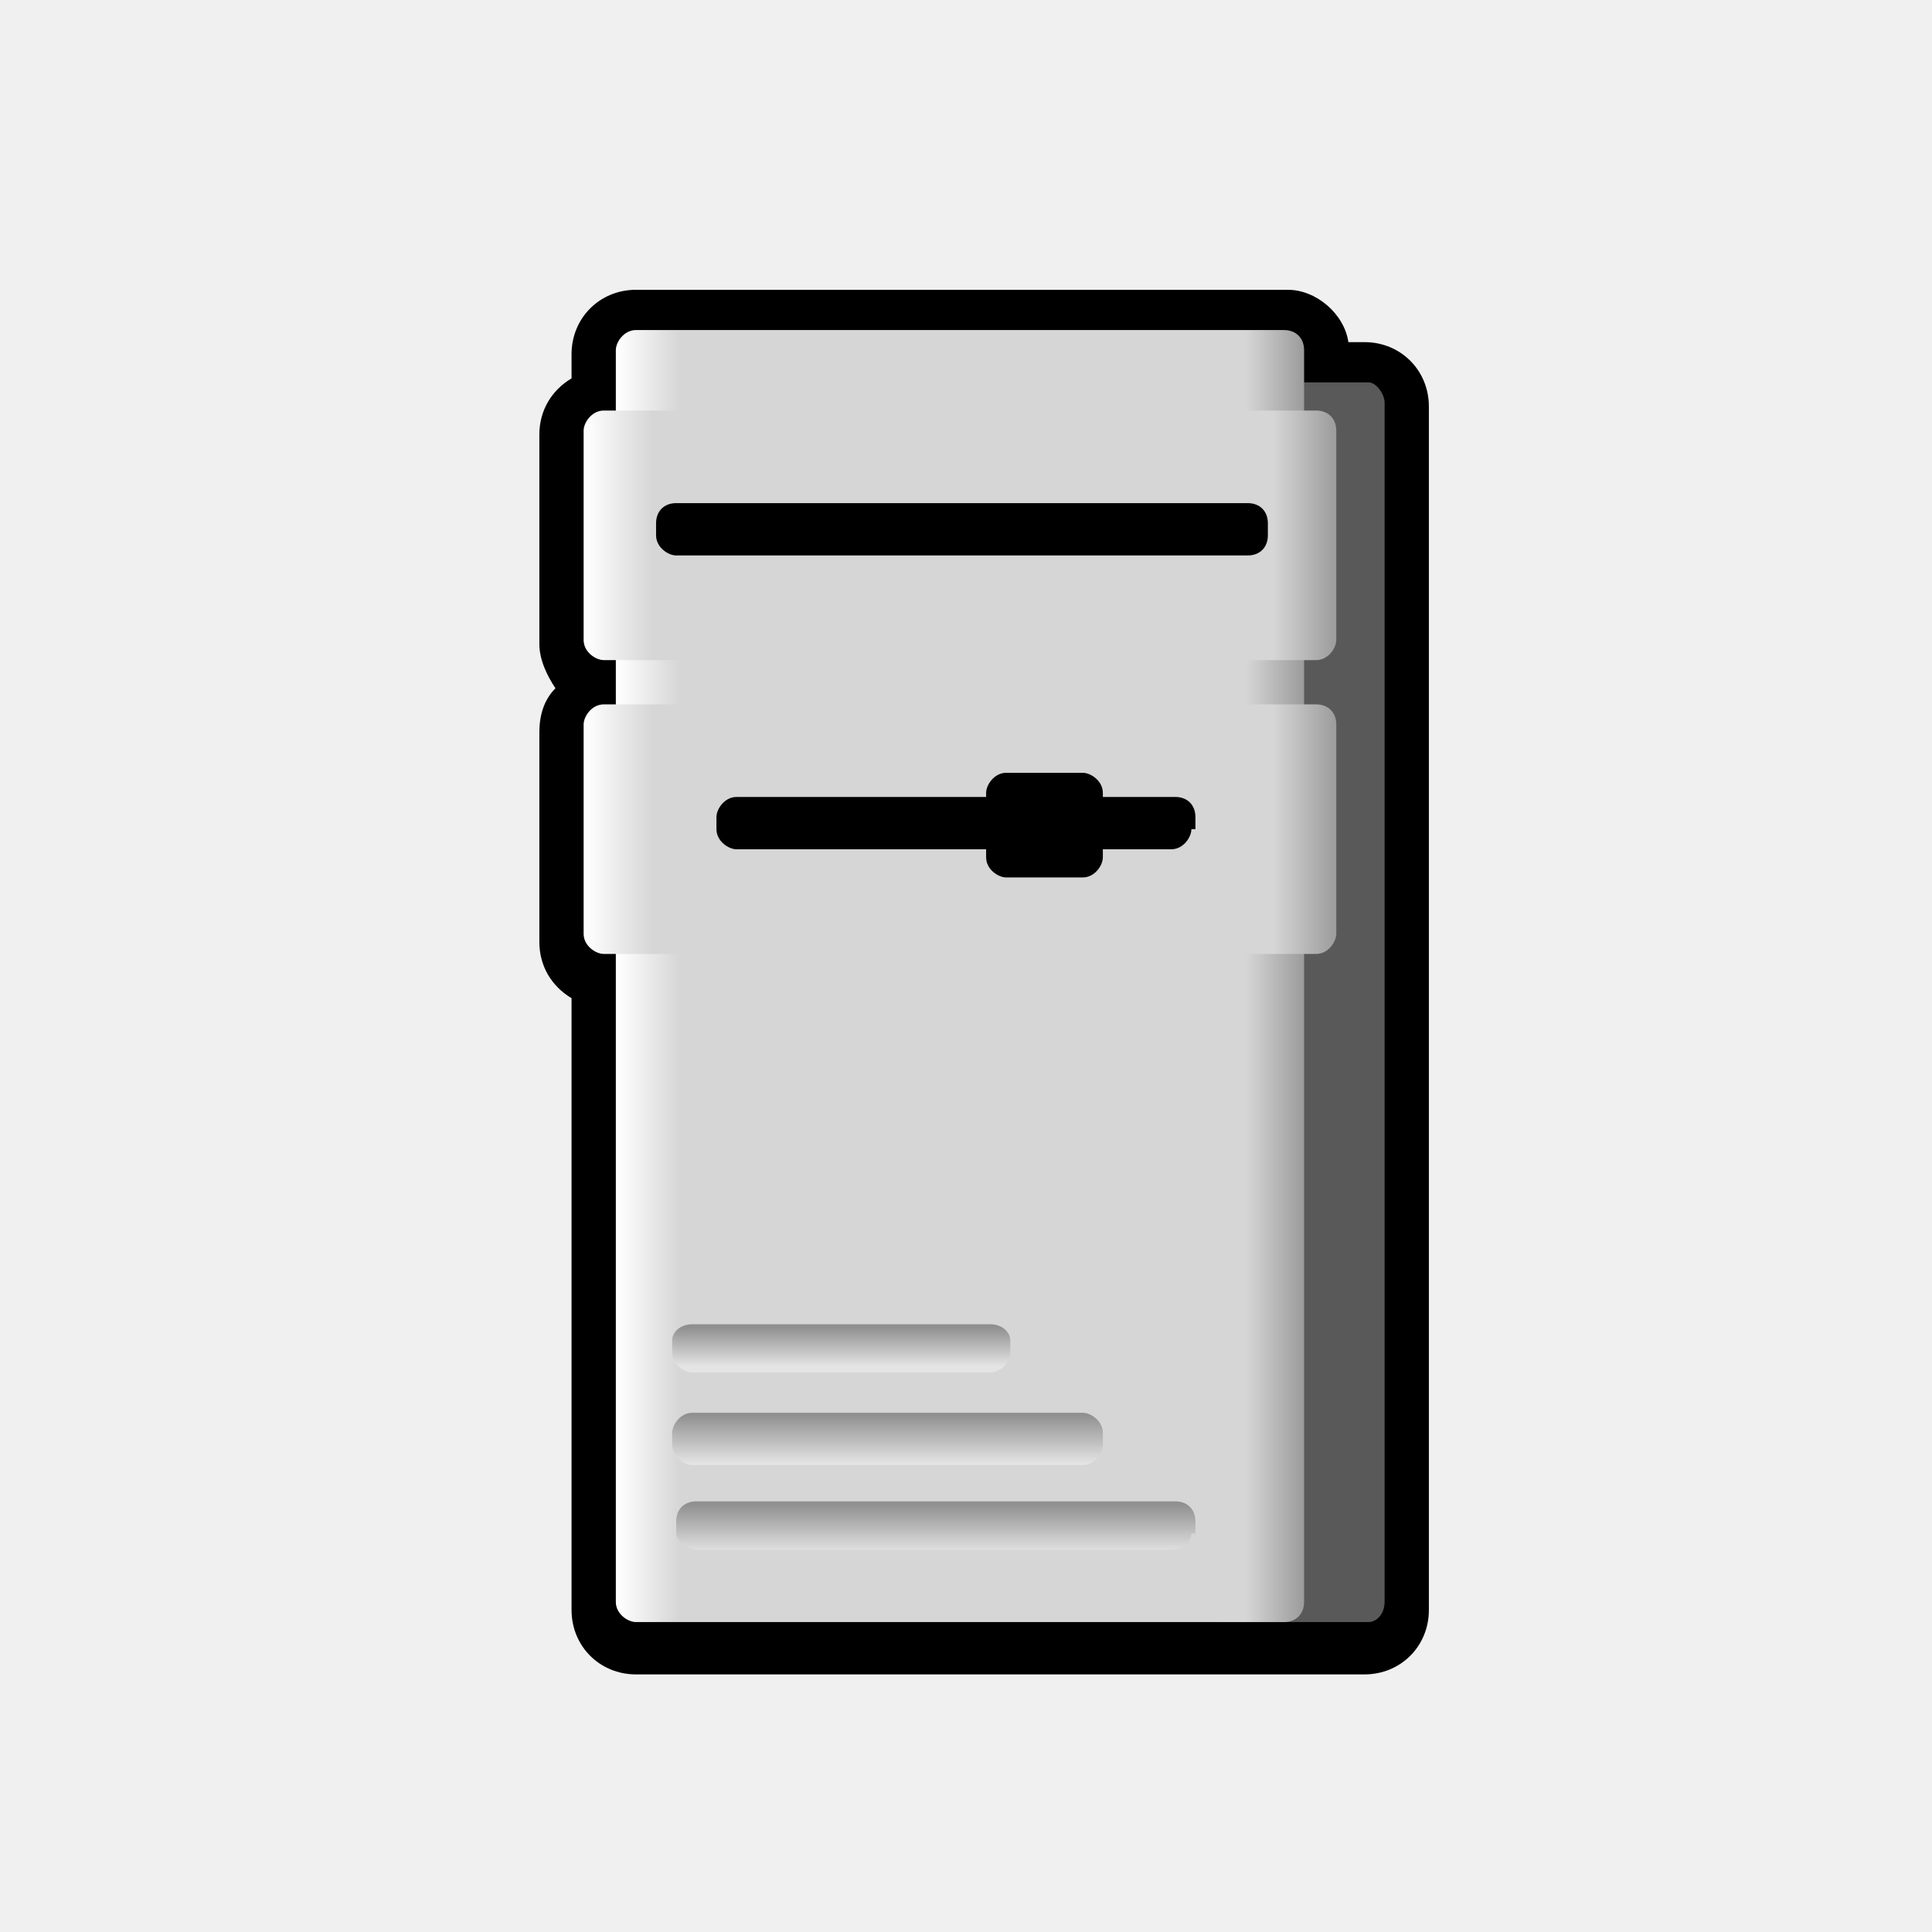
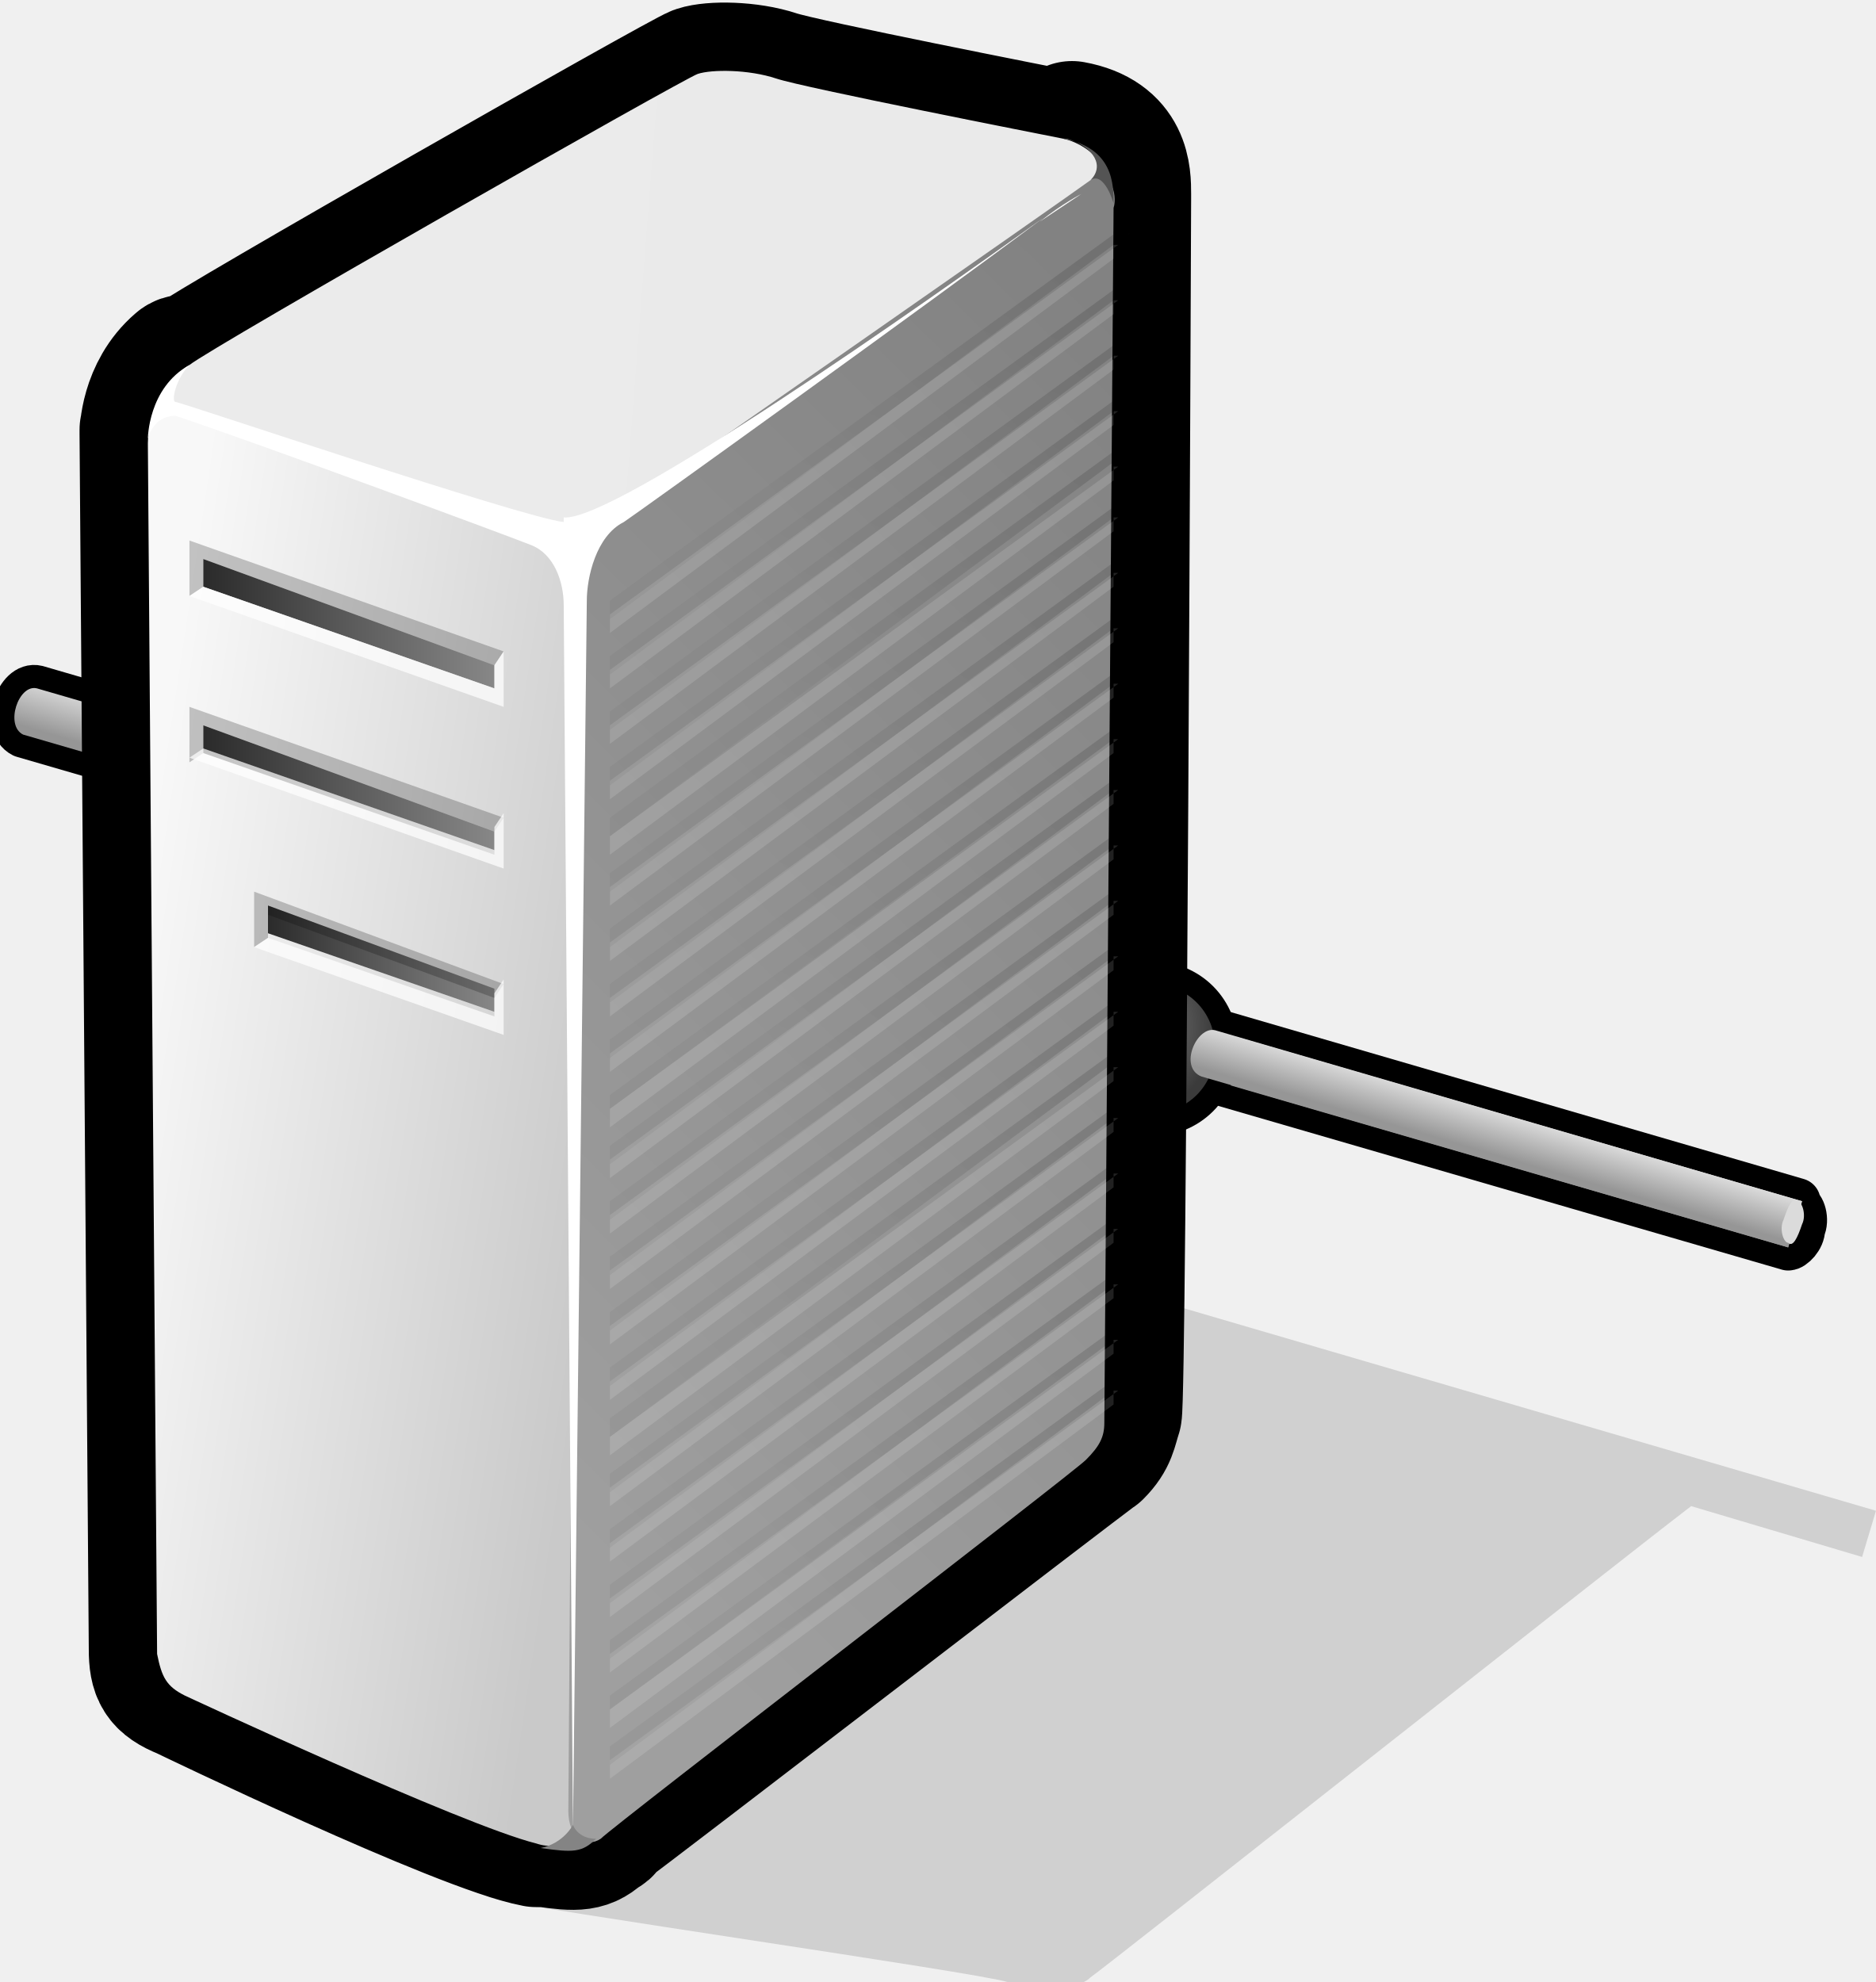
- <svg width="48pt" height="48pt" viewBox="0 0 48 48" xml:space="preserve">
-   <g id="Layer_x0020_1" style="fill-rule:nonzero;clip-rule:nonzero;stroke:#000000;stroke-miterlimit:4;">
+ <svg width="40.6pt" height="42.9pt" viewBox="0 0 40.6 42.9" xml:space="preserve">
+   <g id="Layer_x0020_2" style="fill-rule:nonzero;clip-rule:nonzero;stroke:#000000;stroke-miterlimit:4;">
+     <linearGradient id="aigrd1" gradientUnits="userSpaceOnUse" x1="19.997" y1="20.389" x2="19.705" y2="21.378">
+       <stop offset="0" style="stop-color:#DBDBDB" />
+       <stop offset="1" style="stop-color:#969696" />
+     </linearGradient>
+     <path style="fill:url(#aigrd1);stroke-linecap:round;stroke-linejoin:round;" d="M38.9,26l0,0l0,0c0,0,0,0,0,0c0,0,0,0,0,0L0.8,14.9c-0.4-0.1-0.7,0.8-0.3,1l38.2,11.1l0,0c0,0,0,0,0,0c0.1,0,0.3-0.2,0.3-0.4c0.1-0.2,0-0.5-0.1-0.5z" />
+     <linearGradient id="aigrd2" gradientUnits="userSpaceOnUse" x1="19.887" y1="20.359" x2="19.596" y2="21.346">
+       <stop offset="0" style="stop-color:#DBDBDB" />
+       <stop offset="1" style="stop-color:#969696" />
+     </linearGradient>
+     <path style="fill:url(#aigrd2);stroke:none;" d="M0.5,15.9l38.2,11.1l0.3-1L0.8,14.9c-0.4-0.1-0.7,0.8-0.3,1z" />
+     <path style="opacity:0.54;fill:#B5B5B5;stroke:none;" d="M40.6,32.7L5.4,22.4l-0.3,1L24.3,29C22,30.7,11.2,39.6,10.7,39.9c-0.5,0.3-0.7,1,0,1.2c0.7,0.2,10.5,1.6,11.1,1.8c0.6,0.2,1.5,0.2,1.8-0.1c0.3-0.2,11.3-8.9,13-10.2l3.7,1.1l0.3-1z" />
+   </g>
+   <g id="Layer_x0020_3" style="fill-rule:nonzero;clip-rule:nonzero;stroke:#000000;stroke-miterlimit:4;">
+     <radialGradient id="aigrd3" cx="24.353" cy="22.232" r="1.956" fx="24.353" fy="22.232" gradientUnits="userSpaceOnUse">
+       <stop offset="0" style="stop-color:#8B8B8B" />
+       <stop offset="1" style="stop-color:#3B3B3B" />
+     </radialGradient>
+     <path style="fill:url(#aigrd3);" d="M26.3,22.7c0,0.8-0.6,1.4-1.4,1.4c-0.8,0-1.4-0.6-1.4-1.4s0.6-1.4,1.4-1.4c0.8,0,1.4,0.6,1.4,1.4z" />
+     <path style="fill:url(#aigrd3);stroke:none;" d="M26.3,22.7c0,0.8-0.6,1.4-1.4,1.4c-0.8,0-1.4-0.6-1.4-1.4s0.6-1.4,1.4-1.4c0.8,0,1.4,0.6,1.4,1.4z" />
+     <linearGradient id="aigrd5" gradientUnits="userSpaceOnUse" x1="32.598" y1="24.112" x2="32.338" y2="24.994">
+       <stop offset="0" style="stop-color:#DBDBDB" />
+       <stop offset="1" style="stop-color:#969696" />
+     </linearGradient>
+     <path style="fill:url(#aigrd5);stroke:none;" d="M26,23.3l12.7,3.7l0.3-1l-12.7-3.7c-0.4-0.1-0.8,0.8-0.3,1z" />
+     <path style="fill:#DBDBDB;stroke:none;" d="M39,26.5c-0.1,0.3-0.2,0.5-0.3,0.4c-0.1,0-0.2-0.3-0.1-0.5c0.1-0.3,0.2-0.5,0.3-0.4c0.1,0,0.2,0.3,0.1,0.5z" />
+   </g>
+   <g id="Layer_x0020_1" style="fill-rule:nonzero;clip-rule:nonzero;fill:#FFFFFF;stroke:#000000;stroke-miterlimit:4;">
+     <path style="fill:#000000;stroke-width:2.957;stroke-linecap:round;stroke-linejoin:round;" d="M23.1,3c0,0,0,0,0,0c0,0-0.1,0-0.1,0c-0.5-0.1-5.6-1.1-6.2-1.3c-0.6-0.2-1.4-0.2-1.7-0.1c-0.3,0.1-10.5,5.9-11,6.3C4,7.8,3.9,7.9,3.9,7.9C3.2,8.5,3.2,9.4,3.2,9.4s0,0,0-0.1c0,0,0,0.1,0,0.1l0.2,26.3c0,0.5,0.1,0.7,0.6,0.9    c0,0,6,2.9,7.6,3.2c0.1,0,0.1,0,0.2,0c0,0,0,0,0,0c0.7,0.1,0.9,0.1,1.2-0.2c0,0,0.1,0,0.1-0.1c0.3-0.2,10.3-7.9,10.6-8.1c0.3-0.3,0.3-0.5,0.4-0.8s0.2-26,0.2-26.3c0,0,0-0.1,0-0.1c0,0,0,0,0,0c0-0.4,0-1.2-1.1-1.4z M12.3,39.5c0,0,0,0,0,0l0,0v0c0,0,0,0,0,0.1    c0,0,0-0.1,0-0.1l0,0z M22.8,4.5c0.4-0.3,0.6-0.5,0.6-0.5s-0.3,0.2-0.7,0.5c-0.7,0.5-1.6,1.1-2.7,1.9c1.7-1.2,3.2-2.3,3.6-2.6c-0.1,0.1-0.4,0.3-0.9,0.6z" />
+     <linearGradient id="aigrd6" gradientUnits="userSpaceOnUse" x1="3.786" y1="7.99" x2="23.1" y2="7.99" gradientTransform="matrix(0.997 7.730000e-002 -7.730000e-002 0.997 1.0941 -2.5219)">
+       <stop offset="0" style="stop-color:#EBEBEB" />
+       <stop offset="1" style="stop-color:#EAEAEA" />
+     </linearGradient>
+     <path style="fill:url(#aigrd6);stroke:none;" d="M16.8,1.7c-0.6-0.2-1.4-0.2-1.7-0.1c-0.3,0.1-10.5,5.9-11,6.3c-0.5,0.3-0.7,1,0,1.2c0.7,0.2,6.8,2.1,7.4,2.3c0.6,0.2,1.5,0.2,1.8-0.1c0.3-0.3,10.1-7.1,10.4-7.4C24.1,3.6,23.5,3.1,23,3c-0.5-0.1-5.6-1.1-6.2-1.3z" />
+     <linearGradient id="aigrd7" gradientUnits="userSpaceOnUse" x1="3.314" y1="26.005" x2="14.253" y2="26.793" gradientTransform="matrix(0.997 7.730000e-002 -7.730000e-002 0.997 1.0941 -2.5219)">
+       <stop offset="0" style="stop-color:#F8F8F8" />
+       <stop offset="1" style="stop-color:#C9C9C9" />
+     </linearGradient>
+     <path style="fill:url(#aigrd7);stroke:none;" d="M3.2,9.6c0-0.5,0.3-0.8,0.7-0.7c0.3,0.1,7.4,2.4,8,2.7c0.5,0.3,0.8,0.5,0.8,0.9c0,0.4-0.2,26.4-0.2,26.8c0,0.4-0.3,0.8-0.9,0.6c-1.6-0.4-7.6-3.2-7.6-3.2c-0.4-0.2-0.5-0.4-0.6-0.9L3.2,9.6z" />
+     <linearGradient id="aigrd8" gradientUnits="userSpaceOnUse" x1="10.903" y1="32.24" x2="28.51" y2="11.512" gradientTransform="matrix(0.997 7.730000e-002 -7.730000e-002 0.997 1.0941 -2.5219)">
+       <stop offset="0" style="stop-color:#9F9F9F" />
+       <stop offset="1" style="stop-color:#828282" />
+     </linearGradient>
+     <path style="fill:url(#aigrd8);stroke:none;" d="M13,39.8c-0.3,0.2-0.7,0-0.7-0.6c0-0.5,0.2-26.3,0.2-26.8c0-0.4,0.2-0.8,0.5-1.1c0.3-0.2,10.2-7.1,10.6-7.4c0.4-0.3,0.6,0.3,0.5,0.6c0,0.3-0.2,26-0.2,26.3c0,0.3-0.1,0.5-0.4,0.8S13.3,39.5,13,39.8z" />
    <g style="stroke:none;">
-       <path d="M15.8,7.2c-0.9,0-1.6,0.7-1.6,1.6c0,0,0,0.3,0,0.6c-0.5,0.3-0.8,0.8-0.8,1.4v5.2c0,0.4,0.2,0.8,0.4,1.1c-0.3,0.3-0.4,0.7-0.4,1.1v5.2c0,0.6,0.3,1.1,0.8,1.4c0,1.6,0,15.2,0,15.2c0,0.9,0.7,1.6,1.6,1.6h18.1c0.9,0,1.6-0.7,1.6-1.6V10.1     c0-0.9-0.7-1.6-1.6-1.6c0,0-0.2,0-0.4,0c-0.1-0.7-0.8-1.3-1.5-1.3H15.8z" />
-       <path style="fill:#595959;" d="M29.9,39.8c0,0.3,0.2,0.5,0.5,0.5h3.6c0.2,0,0.4-0.2,0.4-0.5V10c0-0.2-0.2-0.5-0.4-0.5h-3.6c-0.3,0-0.5,0.2-0.5,0.5v29.8z" />
-       <linearGradient id="aigrd1" gradientUnits="userSpaceOnUse" x1="15.345" y1="24.248" x2="32.384" y2="24.248">
-         <stop offset="0" style="stop-color:#FFFFFF" />
-         <stop offset="8.988800e-002" style="stop-color:#D6D6D6" />
-         <stop offset="0.916" style="stop-color:#D6D6D6" />
-         <stop offset="1" style="stop-color:#9C9C9C" />
+       <path d="M12.2,11.3c-0.9-0.1-8.3-2.6-8.4-2.6c-0.1,0,0-0.5,0.3-0.8C3.2,8.4,3.2,9.5,3.2,9.5S3.3,9,3.8,9c1.8,0.6,7.2,2.6,7.7,2.8c0.5,0.2,0.7,0.8,0.7,1.3l0.2,26.5L12.7,13c0-0.5,0.2-1.4,0.8-1.7c0.3-0.2,6.7-4.8,9.1-6.6c-2.5,1.8-9.3,6.6-10.4,6.5z" />
+       <path d="M22.5,4.8c0.5-0.4,0.9-0.6,0.9-0.6s-0.3,0.2-0.9,0.6z" />
+     </g>
+     <path style="fill:#848484;stroke:none;" d="M12.9,39.8c-0.3,0.3-0.5,0.3-1.2,0.2c0.5-0.1,0.7-0.5,0.7-0.5s0.1,0.3,0.5,0.3z" />
+     <path style="fill:#545454;stroke:none;" d="M23.1,3c0.6,0.2,0.8,0.6,0.5,0.9c0.3-0.2,0.5,0.5,0.5,0.5c0-0.4,0-1.2-1.1-1.4z" />
+     <g>
+       <linearGradient id="aigrd9" gradientUnits="userSpaceOnUse" x1="4.377" y1="17.049" x2="10.697" y2="17.049">
+         <stop offset="0" style="stop-color:#2A2A2A" />
+         <stop offset="0.474" style="stop-color:#585858" />
+         <stop offset="1" style="stop-color:#878787" />
      </linearGradient>
-       <path style="fill:url(#aigrd1);" d="M32.4,39.8c0,0.3-0.2,0.5-0.5,0.5H15.8c-0.2,0-0.5-0.2-0.5-0.5V8.7c0-0.2,0.2-0.5,0.5-0.5h16.1c0.3,0,0.5,0.2,0.5,0.5v31.1z" />
-       <linearGradient id="aigrd2" gradientUnits="userSpaceOnUse" x1="14.538" y1="20.583" x2="33.19" y2="20.583">
-         <stop offset="0" style="stop-color:#FFFFFF" />
-         <stop offset="8.988800e-002" style="stop-color:#D6D6D6" />
-         <stop offset="0.916" style="stop-color:#D6D6D6" />
-         <stop offset="1" style="stop-color:#9C9C9C" />
+       <path style="fill:url(#aigrd9);stroke:none;" d="M4.4,15.7v0.6l6.3,2.2v-0.5l-6.3-2.3z" />
+       <path style="opacity:0.22;fill:#000000;stroke:none;" d="M4.4,16.3l-0.3,0.2v-1.2l6.8,2.4l-0.2,0.3l-6.3-2.3v0.6z" />
+       <path style="opacity:0.72;stroke:none;" d="M10.9,18.8v-1.2l-0.2,0.3v0.5l-6.3-2.2l-0.3,0.2l6.8,2.4z" />
+     </g>
+     <g>
+       <linearGradient id="aigrd10" gradientUnits="userSpaceOnUse" x1="4.377" y1="13.504" x2="10.697" y2="13.504">
+         <stop offset="0" style="stop-color:#2A2A2A" />
+         <stop offset="0.474" style="stop-color:#585858" />
+         <stop offset="1" style="stop-color:#878787" />
      </linearGradient>
-       <path style="fill:url(#aigrd2);" d="M33.2,23.2c0,0.2-0.2,0.5-0.5,0.5H15c-0.2,0-0.5-0.2-0.5-0.5V18c0-0.2,0.2-0.5,0.5-0.5h17.7c0.3,0,0.5,0.2,0.5,0.5v5.2z" />
-       <linearGradient id="aigrd3" gradientUnits="userSpaceOnUse" x1="14.538" y1="13.252" x2="33.19" y2="13.252">
-         <stop offset="0" style="stop-color:#FFFFFF" />
-         <stop offset="8.988800e-002" style="stop-color:#D6D6D6" />
-         <stop offset="0.916" style="stop-color:#D6D6D6" />
-         <stop offset="1" style="stop-color:#9C9C9C" />
+       <path style="fill:url(#aigrd10);stroke:none;" d="M4.4,12.1v0.6l6.3,2.2v-0.5l-6.3-2.3z" />
+       <path style="opacity:0.22;fill:#000000;stroke:none;" d="M4.4,12.7l-0.3,0.2v-1.2l6.8,2.4l-0.2,0.3l-6.3-2.3v0.6z" />
+       <path style="opacity:0.72;stroke:none;" d="M10.9,15.3v-1.2l-0.2,0.3v0.5l-6.3-2.2l-0.3,0.2l6.8,2.4z" />
+     </g>
+     <g>
+       <linearGradient id="aigrd11" gradientUnits="userSpaceOnUse" x1="5.756" y1="20.819" x2="10.697" y2="20.819">
+         <stop offset="0" style="stop-color:#2A2A2A" />
+         <stop offset="0.474" style="stop-color:#585858" />
+         <stop offset="1" style="stop-color:#878787" />
      </linearGradient>
-       <path style="fill:url(#aigrd3);" d="M33.2,15.9c0,0.2-0.2,0.5-0.5,0.5H15c-0.2,0-0.5-0.2-0.5-0.5v-5.2c0-0.2,0.2-0.5,0.5-0.5h17.7c0.3,0,0.5,0.2,0.5,0.5v5.2z" />
-       <path d="M31.5,13.3c0,0.3-0.2,0.5-0.5,0.5H16.8c-0.2,0-0.5-0.2-0.5-0.5V13c0-0.3,0.2-0.5,0.5-0.5H31c0.3,0,0.5,0.2,0.5,0.5v0.3z" />
-       <path d="M29.6,20.6c0,0.2-0.2,0.5-0.5,0.5H18.3c-0.2,0-0.5-0.2-0.5-0.5v-0.3c0-0.2,0.2-0.5,0.5-0.5h10.9c0.3,0,0.5,0.2,0.5,0.5v0.3z" />
-       <path d="M27.4,21.3c0,0.2-0.2,0.5-0.5,0.5h-1.9c-0.2,0-0.5-0.2-0.5-0.5v-1.6c0-0.2,0.2-0.5,0.5-0.5h1.9c0.2,0,0.5,0.2,0.5,0.5v1.6z" />
-       <linearGradient id="aigrd4" gradientUnits="userSpaceOnUse" x1="23.22" y1="38.584" x2="23.22" y2="37.373">
-         <stop offset="0" style="stop-color:#FFFFFF" />
-         <stop offset="1" style="stop-color:#000000" />
-       </linearGradient>
-       <path style="opacity:0.33;fill:url(#aigrd4);" d="M29.6,38.1c0,0.2-0.2,0.4-0.5,0.4H17.3c-0.2,0-0.5-0.2-0.5-0.4v-0.3c0-0.3,0.2-0.5,0.5-0.5h11.9c0.3,0,0.5,0.2,0.5,0.5v0.3z" />
-       <linearGradient id="aigrd5" gradientUnits="userSpaceOnUse" x1="22.092" y1="36.362" x2="22.092" y2="35.15">
-         <stop offset="0" style="stop-color:#FFFFFF" />
-         <stop offset="1" style="stop-color:#000000" />
-       </linearGradient>
-       <path style="opacity:0.33;fill:url(#aigrd5);" d="M27.4,35.9c0,0.2-0.2,0.5-0.5,0.5h-9.7c-0.2,0-0.5-0.2-0.5-0.5v-0.3c0-0.2,0.2-0.5,0.5-0.5h9.7c0.2,0,0.5,0.2,0.5,0.5v0.3z" />
-       <linearGradient id="aigrd6" gradientUnits="userSpaceOnUse" x1="20.964" y1="33.938" x2="20.964" y2="32.98">
-         <stop offset="0" style="stop-color:#FFFFFF" />
-         <stop offset="1" style="stop-color:#000000" />
-       </linearGradient>
-       <path style="opacity:0.33;fill:url(#aigrd6);" d="M25.1,33.6c0,0.2-0.2,0.5-0.5,0.5h-7.4c-0.2,0-0.5-0.2-0.5-0.5v-0.3c0-0.2,0.2-0.4,0.5-0.4h7.4c0.3,0,0.5,0.2,0.5,0.4v0.3z" />
-     </g>
-   </g>
-   <g id="Layer_x0020_2" style="fill-rule:nonzero;clip-rule:nonzero;stroke:#000000;stroke-miterlimit:4;">
-     <path style="fill:none;stroke:none;" d="M48,48H0V0h48v48z" />
+       <path style="fill:url(#aigrd11);stroke:none;" d="M5.8,19.6v0.6l4.9,1.7v-0.5l-4.9-1.8z" />
+       <path style="opacity:0.22;fill:#000000;stroke:none;" d="M5.8,20.3l-0.3,0.2v-1.2l5.4,2l-0.2,0.3l-4.9-1.8v0.6z" />
+       <path style="opacity:0.72;stroke:none;" d="M10.9,22.4v-1.2l-0.2,0.3V22l-4.9-1.7l-0.3,0.2l5.4,1.9z" />
+     </g>
+     <g>
+       <g>
+         <g>
+           <linearGradient id="aigrd12" gradientUnits="userSpaceOnUse" x1="21.238" y1="29.491" x2="17.718" y2="36.077">
+             <stop offset="0" style="stop-color:#FFFFFF" />
+             <stop offset="1" style="stop-color:#FFFFFF" />
+           </linearGradient>
+           <path style="opacity:0.13;fill:url(#aigrd12);stroke:none;" d="M24.2,30.1l-11,8v0.4l10.9-8.1l0-0.3z" />
+           <linearGradient id="aigrd13" gradientUnits="userSpaceOnUse" x1="21.239" y1="29.18" x2="17.719" y2="35.766">
+             <stop offset="0" style="stop-color:#000000" />
+             <stop offset="1" style="stop-color:#6A6A6A" />
+           </linearGradient>
+           <path style="opacity:0.13;fill:url(#aigrd13);stroke:none;" d="M24.2,29.8l-11,8v0.4l10.9-8.1l0-0.3z" />
+         </g>
+         <g>
+           <linearGradient id="aigrd14" gradientUnits="userSpaceOnUse" x1="21.238" y1="28.31" x2="17.718" y2="34.896">
+             <stop offset="0" style="stop-color:#FFFFFF" />
+             <stop offset="1" style="stop-color:#FFFFFF" />
+           </linearGradient>
+           <path style="opacity:0.13;fill:url(#aigrd14);stroke:none;" d="M24.2,29l-11,8v0.4l10.9-8.1l0-0.3z" />
+           <linearGradient id="aigrd15" gradientUnits="userSpaceOnUse" x1="21.24" y1="27.998" x2="17.72" y2="34.584">
+             <stop offset="0" style="stop-color:#000000" />
+             <stop offset="1" style="stop-color:#6A6A6A" />
+           </linearGradient>
+           <path style="opacity:0.13;fill:url(#aigrd15);stroke:none;" d="M24.2,28.7l-11,8V37L24.1,29l0-0.3z" />
+         </g>
+         <g>
+           <linearGradient id="aigrd16" gradientUnits="userSpaceOnUse" x1="21.238" y1="27.128" x2="17.718" y2="33.714">
+             <stop offset="0" style="stop-color:#FFFFFF" />
+             <stop offset="1" style="stop-color:#FFFFFF" />
+           </linearGradient>
+           <path style="opacity:0.13;fill:url(#aigrd16);stroke:none;" d="M24.2,27.8l-11,8v0.4l10.9-8.1l0-0.3z" />
+           <linearGradient id="aigrd17" gradientUnits="userSpaceOnUse" x1="21.24" y1="26.816" x2="17.72" y2="33.403">
+             <stop offset="0" style="stop-color:#000000" />
+             <stop offset="1" style="stop-color:#6A6A6A" />
+           </linearGradient>
+           <path style="opacity:0.13;fill:url(#aigrd17);stroke:none;" d="M24.2,27.5l-11,8v0.4l10.9-8.1l0-0.3z" />
+         </g>
+         <g>
+           <linearGradient id="aigrd18" gradientUnits="userSpaceOnUse" x1="21.238" y1="25.946" x2="17.718" y2="32.533">
+             <stop offset="0" style="stop-color:#FFFFFF" />
+             <stop offset="1" style="stop-color:#FFFFFF" />
+           </linearGradient>
+           <path style="opacity:0.13;fill:url(#aigrd18);stroke:none;" d="M24.2,26.6l-11,8V35l10.9-8.1l0-0.3z" />
+           <linearGradient id="aigrd19" gradientUnits="userSpaceOnUse" x1="21.239" y1="25.635" x2="17.719" y2="32.221">
+             <stop offset="0" style="stop-color:#000000" />
+             <stop offset="1" style="stop-color:#6A6A6A" />
+           </linearGradient>
+           <path style="opacity:0.13;fill:url(#aigrd19);stroke:none;" d="M24.2,26.3l-11,8v0.4l10.9-8.1l0-0.3z" />
+         </g>
+         <g>
+           <linearGradient id="aigrd20" gradientUnits="userSpaceOnUse" x1="21.238" y1="24.765" x2="17.718" y2="31.351">
+             <stop offset="0" style="stop-color:#FFFFFF" />
+             <stop offset="1" style="stop-color:#FFFFFF" />
+           </linearGradient>
+           <path style="opacity:0.13;fill:url(#aigrd20);stroke:none;" d="M24.2,25.4l-11,8v0.4l10.9-8.1l0-0.3z" />
+           <linearGradient id="aigrd21" gradientUnits="userSpaceOnUse" x1="21.238" y1="24.453" x2="17.718" y2="31.039">
+             <stop offset="0" style="stop-color:#000000" />
+             <stop offset="1" style="stop-color:#6A6A6A" />
+           </linearGradient>
+           <path style="opacity:0.13;fill:url(#aigrd21);stroke:none;" d="M24.2,25.1l-11,8v0.4l10.9-8.1l0-0.3z" />
+         </g>
+         <g>
+           <linearGradient id="aigrd22" gradientUnits="userSpaceOnUse" x1="21.238" y1="23.582" x2="17.718" y2="30.169">
+             <stop offset="0" style="stop-color:#FFFFFF" />
+             <stop offset="1" style="stop-color:#FFFFFF" />
+           </linearGradient>
+           <path style="opacity:0.13;fill:url(#aigrd22);stroke:none;" d="M24.2,24.2l-11,8v0.4l10.9-8.1l0-0.3z" />
+           <linearGradient id="aigrd23" gradientUnits="userSpaceOnUse" x1="21.239" y1="23.271" x2="17.719" y2="29.858">
+             <stop offset="0" style="stop-color:#000000" />
+             <stop offset="1" style="stop-color:#6A6A6A" />
+           </linearGradient>
+           <path style="opacity:0.13;fill:url(#aigrd23);stroke:none;" d="M24.2,23.9l-11,8v0.4l10.9-8.1l0-0.3z" />
+         </g>
+         <g>
+           <linearGradient id="aigrd24" gradientUnits="userSpaceOnUse" x1="21.238" y1="22.401" x2="17.718" y2="28.988">
+             <stop offset="0" style="stop-color:#FFFFFF" />
+             <stop offset="1" style="stop-color:#FFFFFF" />
+           </linearGradient>
+           <path style="opacity:0.13;fill:url(#aigrd24);stroke:none;" d="M24.2,23.1l-11,8v0.4l10.9-8.1l0-0.3z" />
+           <linearGradient id="aigrd25" gradientUnits="userSpaceOnUse" x1="21.239" y1="22.089" x2="17.719" y2="28.676">
+             <stop offset="0" style="stop-color:#000000" />
+             <stop offset="1" style="stop-color:#6A6A6A" />
+           </linearGradient>
+           <path style="opacity:0.13;fill:url(#aigrd25);stroke:none;" d="M24.2,22.7l-11,8v0.4L24.1,23l0-0.3z" />
+         </g>
+         <g>
+           <linearGradient id="aigrd26" gradientUnits="userSpaceOnUse" x1="21.239" y1="21.22" x2="17.72" y2="27.806">
+             <stop offset="0" style="stop-color:#FFFFFF" />
+             <stop offset="1" style="stop-color:#FFFFFF" />
+           </linearGradient>
+           <path style="opacity:0.13;fill:url(#aigrd26);stroke:none;" d="M24.2,21.9l-11,8v0.4l10.9-8.1l0-0.3z" />
+           <linearGradient id="aigrd27" gradientUnits="userSpaceOnUse" x1="21.239" y1="20.908" x2="17.719" y2="27.494">
+             <stop offset="0" style="stop-color:#000000" />
+             <stop offset="1" style="stop-color:#6A6A6A" />
+           </linearGradient>
+           <path style="opacity:0.13;fill:url(#aigrd27);stroke:none;" d="M24.2,21.6l-11,8V30l10.9-8.1l0-0.3z" />
+         </g>
+         <g>
+           <linearGradient id="aigrd28" gradientUnits="userSpaceOnUse" x1="21.238" y1="20.038" x2="17.718" y2="26.624">
+             <stop offset="0" style="stop-color:#FFFFFF" />
+             <stop offset="1" style="stop-color:#FFFFFF" />
+           </linearGradient>
+           <path style="opacity:0.13;fill:url(#aigrd28);stroke:none;" d="M24.2,20.7l-11,8v0.4L24.1,21l0-0.3z" />
+           <linearGradient id="aigrd29" gradientUnits="userSpaceOnUse" x1="21.24" y1="19.727" x2="17.72" y2="26.313">
+             <stop offset="0" style="stop-color:#000000" />
+             <stop offset="1" style="stop-color:#6A6A6A" />
+           </linearGradient>
+           <path style="opacity:0.13;fill:url(#aigrd29);stroke:none;" d="M24.2,20.4l-11,8v0.4l10.9-8.1l0-0.3z" />
+         </g>
+         <g>
+           <linearGradient id="aigrd30" gradientUnits="userSpaceOnUse" x1="21.238" y1="18.856" x2="17.718" y2="25.442">
+             <stop offset="0" style="stop-color:#FFFFFF" />
+             <stop offset="1" style="stop-color:#FFFFFF" />
+           </linearGradient>
+           <path style="opacity:0.13;fill:url(#aigrd30);stroke:none;" d="M24.2,19.5l-11,8v0.4l10.9-8.1l0-0.3z" />
+           <linearGradient id="aigrd31" gradientUnits="userSpaceOnUse" x1="21.239" y1="18.544" x2="17.719" y2="25.131">
+             <stop offset="0" style="stop-color:#000000" />
+             <stop offset="1" style="stop-color:#6A6A6A" />
+           </linearGradient>
+           <path style="opacity:0.13;fill:url(#aigrd31);stroke:none;" d="M24.2,19.2l-11,8v0.4l10.9-8.1l0-0.3z" />
+         </g>
+         <g>
+           <linearGradient id="aigrd32" gradientUnits="userSpaceOnUse" x1="21.238" y1="17.674" x2="17.718" y2="24.26">
+             <stop offset="0" style="stop-color:#FFFFFF" />
+             <stop offset="1" style="stop-color:#FFFFFF" />
+           </linearGradient>
+           <path style="opacity:0.13;fill:url(#aigrd32);stroke:none;" d="M24.2,18.3l-11,8v0.4l10.9-8.1l0-0.3z" />
+           <linearGradient id="aigrd33" gradientUnits="userSpaceOnUse" x1="21.238" y1="17.362" x2="17.718" y2="23.949">
+             <stop offset="0" style="stop-color:#000000" />
+             <stop offset="1" style="stop-color:#6A6A6A" />
+           </linearGradient>
+           <path style="opacity:0.13;fill:url(#aigrd33);stroke:none;" d="M24.2,18l-11,8v0.4l10.9-8.1l0-0.3z" />
+         </g>
+         <g>
+           <linearGradient id="aigrd34" gradientUnits="userSpaceOnUse" x1="21.238" y1="16.492" x2="17.718" y2="23.079">
+             <stop offset="0" style="stop-color:#FFFFFF" />
+             <stop offset="1" style="stop-color:#FFFFFF" />
+           </linearGradient>
+           <path style="opacity:0.13;fill:url(#aigrd34);stroke:none;" d="M24.2,17.1l-11,8v0.4l10.9-8.1l0-0.3z" />
+           <linearGradient id="aigrd35" gradientUnits="userSpaceOnUse" x1="21.239" y1="16.181" x2="17.719" y2="22.767">
+             <stop offset="0" style="stop-color:#000000" />
+             <stop offset="1" style="stop-color:#6A6A6A" />
+           </linearGradient>
+           <path style="opacity:0.13;fill:url(#aigrd35);stroke:none;" d="M24.2,16.8l-11,8v0.4l10.9-8.1l0-0.3z" />
+         </g>
+         <g>
+           <linearGradient id="aigrd36" gradientUnits="userSpaceOnUse" x1="21.238" y1="15.31" x2="17.718" y2="21.897">
+             <stop offset="0" style="stop-color:#FFFFFF" />
+             <stop offset="1" style="stop-color:#FFFFFF" />
+           </linearGradient>
+           <path style="opacity:0.13;fill:url(#aigrd36);stroke:none;" d="M24.2,16l-11,8v0.4l10.9-8.1l0-0.3z" />
+           <linearGradient id="aigrd37" gradientUnits="userSpaceOnUse" x1="21.239" y1="14.999" x2="17.719" y2="21.586">
+             <stop offset="0" style="stop-color:#000000" />
+             <stop offset="1" style="stop-color:#6A6A6A" />
+           </linearGradient>
+           <path style="opacity:0.13;fill:url(#aigrd37);stroke:none;" d="M24.2,15.7l-11,8V24L24.1,16l0-0.3z" />
+         </g>
+         <g>
+           <linearGradient id="aigrd38" gradientUnits="userSpaceOnUse" x1="21.239" y1="14.129" x2="17.719" y2="20.715">
+             <stop offset="0" style="stop-color:#FFFFFF" />
+             <stop offset="1" style="stop-color:#FFFFFF" />
+           </linearGradient>
+           <path style="opacity:0.13;fill:url(#aigrd38);stroke:none;" d="M24.2,14.8l-11,8v0.4l10.9-8.1l0-0.3z" />
+           <linearGradient id="aigrd39" gradientUnits="userSpaceOnUse" x1="21.239" y1="13.817" x2="17.719" y2="20.404">
+             <stop offset="0" style="stop-color:#000000" />
+             <stop offset="1" style="stop-color:#6A6A6A" />
+           </linearGradient>
+           <path style="opacity:0.13;fill:url(#aigrd39);stroke:none;" d="M24.2,14.5l-11,8v0.4l10.9-8.1l0-0.3z" />
+         </g>
+         <g>
+           <linearGradient id="aigrd40" gradientUnits="userSpaceOnUse" x1="21.238" y1="12.947" x2="17.718" y2="19.534">
+             <stop offset="0" style="stop-color:#FFFFFF" />
+             <stop offset="1" style="stop-color:#FFFFFF" />
+           </linearGradient>
+           <path style="opacity:0.13;fill:url(#aigrd40);stroke:none;" d="M24.2,13.6l-11,8V22l10.9-8.1l0-0.3z" />
+           <linearGradient id="aigrd41" gradientUnits="userSpaceOnUse" x1="21.239" y1="12.636" x2="17.719" y2="19.222">
+             <stop offset="0" style="stop-color:#000000" />
+             <stop offset="1" style="stop-color:#6A6A6A" />
+           </linearGradient>
+           <path style="opacity:0.13;fill:url(#aigrd41);stroke:none;" d="M24.2,13.3l-11,8v0.4l10.9-8.1l0-0.3z" />
+         </g>
+         <g>
+           <linearGradient id="aigrd42" gradientUnits="userSpaceOnUse" x1="21.238" y1="11.765" x2="17.718" y2="18.352">
+             <stop offset="0" style="stop-color:#FFFFFF" />
+             <stop offset="1" style="stop-color:#FFFFFF" />
+           </linearGradient>
+           <path style="opacity:0.13;fill:url(#aigrd42);stroke:none;" d="M24.2,12.4l-11,8v0.4l10.9-8.1l0-0.3z" />
+           <linearGradient id="aigrd43" gradientUnits="userSpaceOnUse" x1="21.239" y1="11.454" x2="17.719" y2="18.04">
+             <stop offset="0" style="stop-color:#000000" />
+             <stop offset="1" style="stop-color:#6A6A6A" />
+           </linearGradient>
+           <path style="opacity:0.13;fill:url(#aigrd43);stroke:none;" d="M24.2,12.1l-11,8v0.4l10.9-8.1l0-0.3z" />
+         </g>
+         <g>
+           <linearGradient id="aigrd44" gradientUnits="userSpaceOnUse" x1="21.239" y1="10.584" x2="17.719" y2="17.17">
+             <stop offset="0" style="stop-color:#FFFFFF" />
+             <stop offset="1" style="stop-color:#FFFFFF" />
+           </linearGradient>
+           <path style="opacity:0.13;fill:url(#aigrd44);stroke:none;" d="M24.2,11.2l-11,8v0.4l10.9-8.1l0-0.3z" />
+           <linearGradient id="aigrd45" gradientUnits="userSpaceOnUse" x1="21.238" y1="10.272" x2="17.718" y2="16.858">
+             <stop offset="0" style="stop-color:#000000" />
+             <stop offset="1" style="stop-color:#6A6A6A" />
+           </linearGradient>
+           <path style="opacity:0.13;fill:url(#aigrd45);stroke:none;" d="M24.2,10.9l-11,8v0.4l10.9-8.1l0-0.3z" />
+         </g>
+         <g>
+           <linearGradient id="aigrd46" gradientUnits="userSpaceOnUse" x1="21.238" y1="9.402" x2="17.718" y2="15.989">
+             <stop offset="0" style="stop-color:#FFFFFF" />
+             <stop offset="1" style="stop-color:#FFFFFF" />
+           </linearGradient>
+           <path style="opacity:0.13;fill:url(#aigrd46);stroke:none;" d="M24.2,10.1l-11,8v0.4l10.9-8.1l0-0.3z" />
+           <linearGradient id="aigrd47" gradientUnits="userSpaceOnUse" x1="21.238" y1="9.09" x2="17.718" y2="15.677">
+             <stop offset="0" style="stop-color:#000000" />
+             <stop offset="1" style="stop-color:#6A6A6A" />
+           </linearGradient>
+           <path style="opacity:0.13;fill:url(#aigrd47);stroke:none;" d="M24.2,9.7l-11,8v0.4L24.1,10l0-0.3z" />
+         </g>
+         <g>
+           <linearGradient id="aigrd48" gradientUnits="userSpaceOnUse" x1="21.238" y1="8.22" x2="17.718" y2="14.807">
+             <stop offset="0" style="stop-color:#FFFFFF" />
+             <stop offset="1" style="stop-color:#FFFFFF" />
+           </linearGradient>
+           <path style="opacity:0.13;fill:url(#aigrd48);stroke:none;" d="M24.2,8.9l-11,8v0.4l10.9-8.1l0-0.3z" />
+           <linearGradient id="aigrd49" gradientUnits="userSpaceOnUse" x1="21.239" y1="7.908" x2="17.719" y2="14.495">
+             <stop offset="0" style="stop-color:#000000" />
+             <stop offset="1" style="stop-color:#6A6A6A" />
+           </linearGradient>
+           <path style="opacity:0.13;fill:url(#aigrd49);stroke:none;" d="M24.2,8.6l-11,8V17l10.9-8.1l0-0.3z" />
+         </g>
+         <g>
+           <linearGradient id="aigrd50" gradientUnits="userSpaceOnUse" x1="21.239" y1="7.038" x2="17.719" y2="13.625">
+             <stop offset="0" style="stop-color:#FFFFFF" />
+             <stop offset="1" style="stop-color:#FFFFFF" />
+           </linearGradient>
+           <path style="opacity:0.13;fill:url(#aigrd50);stroke:none;" d="M24.2,7.7l-11,8v0.4L24.1,8l0-0.3z" />
+           <linearGradient id="aigrd51" gradientUnits="userSpaceOnUse" x1="21.239" y1="6.727" x2="17.719" y2="13.314">
+             <stop offset="0" style="stop-color:#000000" />
+             <stop offset="1" style="stop-color:#6A6A6A" />
+           </linearGradient>
+           <path style="opacity:0.13;fill:url(#aigrd51);stroke:none;" d="M24.2,7.4l-11,8v0.4l10.9-8.1l0-0.3z" />
+         </g>
+         <g>
+           <linearGradient id="aigrd52" gradientUnits="userSpaceOnUse" x1="21.239" y1="5.857" x2="17.719" y2="12.444">
+             <stop offset="0" style="stop-color:#FFFFFF" />
+             <stop offset="1" style="stop-color:#FFFFFF" />
+           </linearGradient>
+           <path style="opacity:0.13;fill:url(#aigrd52);stroke:none;" d="M24.2,6.5l-11,8v0.4l10.9-8.1l0-0.3z" />
+           <linearGradient id="aigrd53" gradientUnits="userSpaceOnUse" x1="21.239" y1="5.545" x2="17.719" y2="12.132">
+             <stop offset="0" style="stop-color:#000000" />
+             <stop offset="1" style="stop-color:#6A6A6A" />
+           </linearGradient>
+           <path style="opacity:0.13;fill:url(#aigrd53);stroke:none;" d="M24.2,6.2l-11,8v0.4l10.9-8.1l0-0.3z" />
+         </g>
+         <g>
+           <linearGradient id="aigrd54" gradientUnits="userSpaceOnUse" x1="21.238" y1="4.675" x2="17.718" y2="11.262">
+             <stop offset="0" style="stop-color:#FFFFFF" />
+             <stop offset="1" style="stop-color:#FFFFFF" />
+           </linearGradient>
+           <path style="opacity:0.13;fill:url(#aigrd54);stroke:none;" d="M24.2,5.3l-11,8v0.4l10.9-8.1l0-0.3z" />
+           <linearGradient id="aigrd55" gradientUnits="userSpaceOnUse" x1="21.239" y1="4.364" x2="17.719" y2="10.95">
+             <stop offset="0" style="stop-color:#000000" />
+             <stop offset="1" style="stop-color:#6A6A6A" />
+           </linearGradient>
+           <path style="opacity:0.13;fill:url(#aigrd55);stroke:none;" d="M24.2,5l-11,8v0.4l10.9-8.1l0-0.3z" />
+         </g>
+       </g>
+     </g>
  </g>
</svg>
